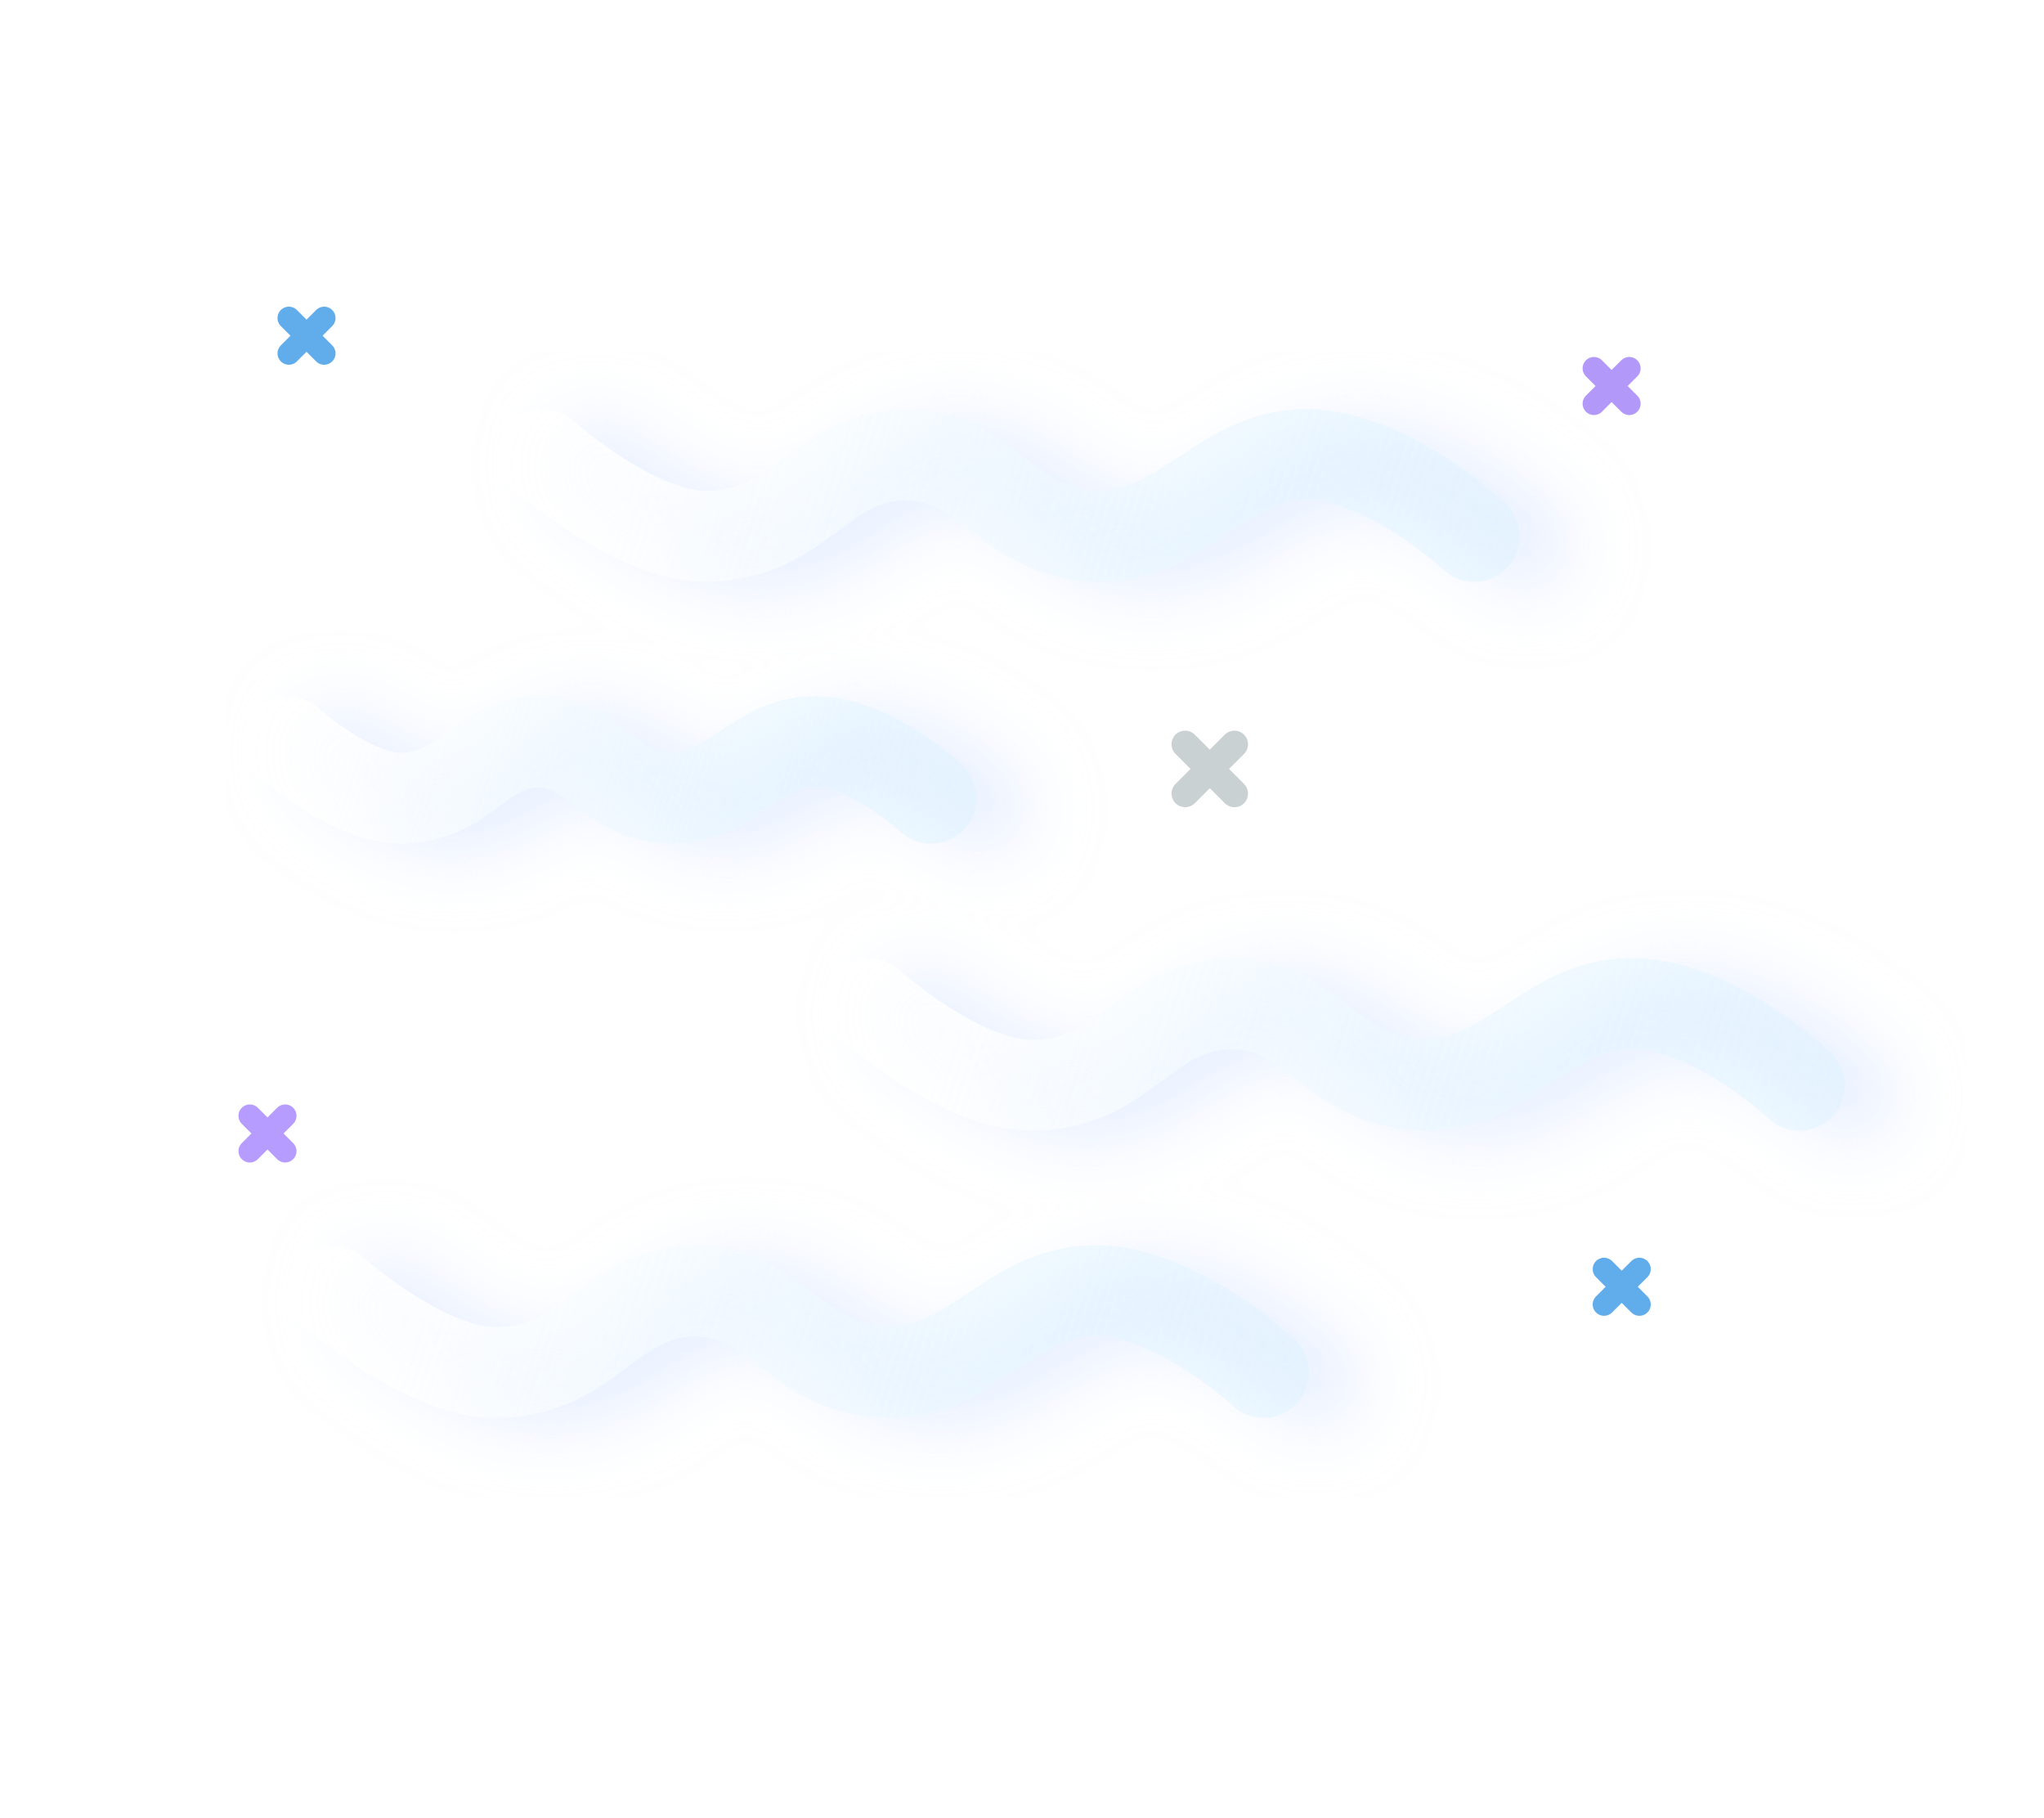
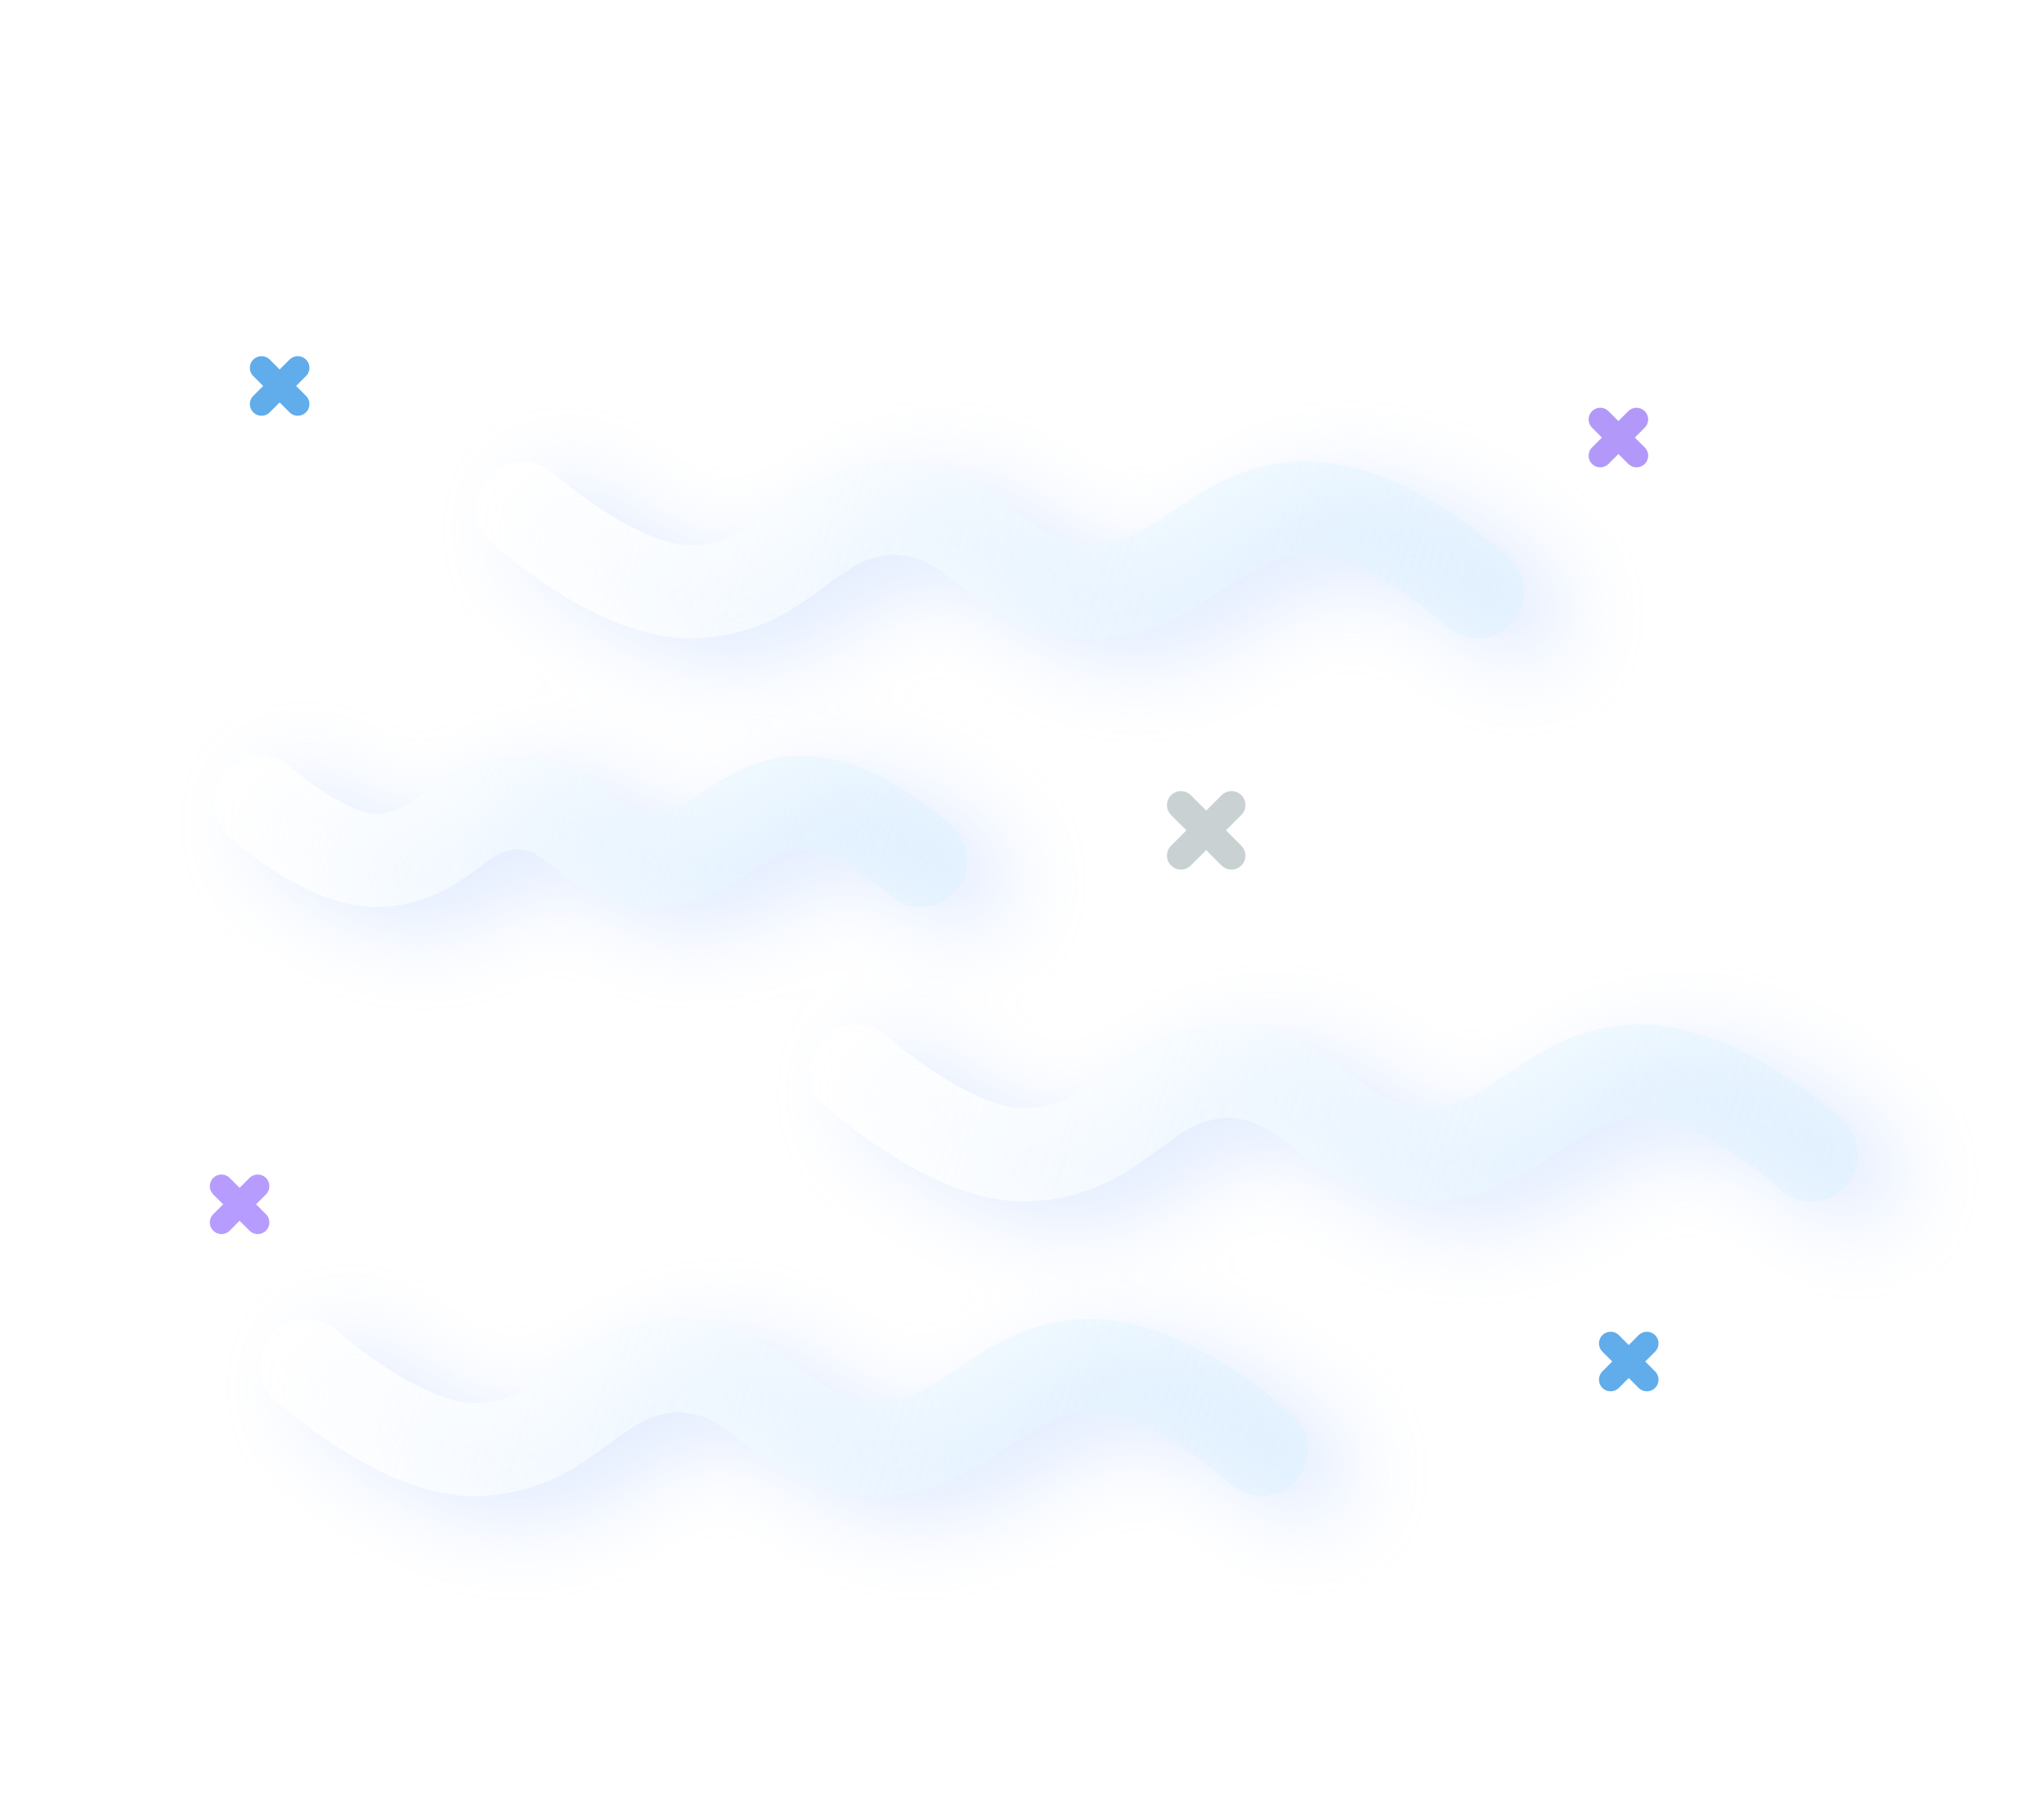
<svg xmlns="http://www.w3.org/2000/svg" width="90" height="80" viewBox="0 0 90 80" fill="none">
-   <g filter="url(#filter0_d_178_1264)">
-     <path d="M23.914 20.015C23.914 20.015 28.044 23.733 31.273 23.611C35.319 23.453 36.013 20.211 39.763 20.015C43.688 20.054 44.09 23.414 48.343 23.611C52.155 23.566 53.77 20.076 57.404 20.015C61.037 19.953 64.911 23.611 64.911 23.611" stroke="url(#paint0_linear_178_1264)" stroke-width="4" stroke-linecap="round" />
-     <path d="M12.675 32.652C12.675 32.652 15.529 35.221 17.759 35.136C20.555 35.027 21.034 32.789 23.625 32.652C26.336 32.68 26.613 35.002 29.553 35.136C32.186 35.105 33.302 32.694 35.811 32.652C38.32 32.61 40.997 35.136 40.997 35.136" stroke="url(#paint1_linear_178_1264)" stroke-width="4" stroke-linecap="round" />
-     <path d="M38.243 44.177C38.243 44.177 42.373 47.896 45.602 47.773C49.648 47.616 50.342 44.374 54.092 44.177C58.017 44.216 58.419 47.577 62.672 47.773C66.484 47.728 68.099 44.239 71.733 44.177C75.366 44.116 79.24 47.773 79.24 47.773" stroke="url(#paint2_linear_178_1264)" stroke-width="4" stroke-linecap="round" />
-     <path d="M14.642 56.82C14.642 56.82 18.772 60.539 22.002 60.417C26.047 60.259 26.742 57.017 30.492 56.82C34.417 56.859 34.818 60.22 39.072 60.417C42.884 60.371 44.498 56.882 48.132 56.82C51.765 56.759 55.639 60.416 55.639 60.416" stroke="url(#paint3_linear_178_1264)" stroke-width="4" stroke-linecap="round" />
+   <g filter="url(#filter0_d_218_314)">
+     <path d="M23 22.361C23 22.361 27.237 26.176 30.549 26.05C34.699 25.889 35.411 22.563 39.258 22.361C43.284 22.401 43.696 25.849 48.059 26.05C51.97 26.004 53.626 22.424 57.353 22.361C61.08 22.299 65.054 26.05 65.054 26.05" stroke="url(#paint0_linear_218_314)" stroke-width="4.103" stroke-linecap="round" />
+     <path d="M11.472 35.325C11.472 35.325 14.399 37.96 16.687 37.873C19.555 37.761 20.046 35.465 22.703 35.325C25.485 35.354 25.769 37.735 28.785 37.873C31.485 37.841 32.631 35.368 35.204 35.325C37.778 35.282 40.524 37.873 40.524 37.873" stroke="url(#paint1_linear_218_314)" stroke-width="4.103" stroke-linecap="round" />
+     <path d="M37.698 47.147C37.698 47.147 41.935 50.962 45.247 50.836C49.397 50.674 50.109 47.349 53.956 47.147C57.983 47.187 58.395 50.634 62.758 50.836C66.668 50.79 68.324 47.21 72.052 47.147C75.779 47.084 79.752 50.836 79.752 50.836" stroke="url(#paint2_linear_218_314)" stroke-width="4.103" stroke-linecap="round" />
+     <path d="M13.489 60.116C13.489 60.116 17.726 63.931 21.038 63.805C25.188 63.643 25.901 60.318 29.747 60.116C33.773 60.156 34.186 63.603 38.549 63.805C42.459 63.759 44.115 60.179 47.843 60.116C51.57 60.053 55.543 63.805 55.543 63.805" stroke="url(#paint3_linear_218_314)" stroke-width="4.103" stroke-linecap="round" />
  </g>
-   <path d="M54.353 32.763L52.184 34.933" stroke="#CAD1D2" stroke-width="1.2" stroke-linecap="round" />
-   <path d="M52.184 32.763L54.353 34.933" stroke="#CAD1D2" stroke-width="1.2" stroke-linecap="round" />
-   <path d="M72.184 55.865L70.628 57.421" stroke="#61ACEB" stroke-linecap="round" />
-   <path d="M70.628 55.865L72.184 57.421" stroke="#61ACEB" stroke-linecap="round" />
-   <path d="M12.556 49.118L11 50.673" stroke="#B69CFF" stroke-linecap="round" />
-   <path d="M11 49.118L12.556 50.673" stroke="#B69CFF" stroke-linecap="round" />
-   <path d="M14.274 14L12.719 15.556" stroke="#61ACEB" stroke-linecap="round" />
-   <path d="M12.719 14L14.274 15.556" stroke="#61ACEB" stroke-linecap="round" />
-   <path d="M71.739 16.214L70.184 17.77" stroke="#B299F9" stroke-linecap="round" />
-   <path d="M70.184 16.214L71.739 17.77" stroke="#B299F9" stroke-linecap="round" />
+   <path d="M54.223 35.439L51.998 37.664" stroke="#CAD1D2" stroke-width="1.231" stroke-linecap="round" />
+   <path d="M51.998 35.439L54.223 37.664" stroke="#CAD1D2" stroke-width="1.231" stroke-linecap="round" />
+   <path d="M72.514 59.136L70.918 60.732" stroke="#61ACEB" stroke-width="1.026" stroke-linecap="round" />
+   <path d="M70.918 59.136L72.514 60.732" stroke="#61ACEB" stroke-width="1.026" stroke-linecap="round" />
+   <path d="M11.348 52.215L9.752 53.811" stroke="#B69CFF" stroke-width="1.026" stroke-linecap="round" />
+   <path d="M9.752 52.215L11.348 53.811" stroke="#B69CFF" stroke-width="1.026" stroke-linecap="round" />
+   <path d="M13.111 16.192L11.515 17.788" stroke="#61ACEB" stroke-width="1.026" stroke-linecap="round" />
+   <path d="M11.515 16.192L13.111 17.788" stroke="#61ACEB" stroke-width="1.026" stroke-linecap="round" />
+   <path d="M72.058 18.463L70.462 20.059" stroke="#B299F9" stroke-width="1.026" stroke-linecap="round" />
+   <path d="M70.462 18.463L72.058 20.059" stroke="#B299F9" stroke-width="1.026" stroke-linecap="round" />
  <defs>
-     <filter id="filter0_d_178_1264" x="9.985" y="15.476" width="76.564" height="50.406" filterUnits="userSpaceOnUse" color-interpolation-filters="sRGB">
+     <filter id="filter0_d_218_314" x="7.515" y="17.452" width="80.002" height="53.169" filterUnits="userSpaceOnUse" color-interpolation-filters="sRGB">
      <feFlood flood-opacity="0" result="BackgroundImageFix" />
      <feColorMatrix in="SourceAlpha" type="matrix" values="0 0 0 0 0 0 0 0 0 0 0 0 0 0 0 0 0 0 127 0" result="hardAlpha" />
-       <feOffset dx="2.31" dy="0.462" />
-       <feGaussianBlur stdDeviation="1.5" />
-       <feColorMatrix type="matrix" values="0 0 0 0 0.827 0 0 0 0 0.886 0 0 0 0 1 0 0 0 0.52 0" />
-       <feBlend mode="normal" in2="BackgroundImageFix" result="effect1_dropShadow_178_1264" />
-       <feBlend mode="normal" in="SourceGraphic" in2="effect1_dropShadow_178_1264" result="shape" />
+       <feOffset dx="1.905" dy="0.952" />
+       <feGaussianBlur stdDeviation="1.905" />
+       <feColorMatrix type="matrix" values="0 0 0 0 0.827 0 0 0 0 0.886 0 0 0 0 1 0 0 0 0.7 0" />
+       <feBlend mode="normal" in2="BackgroundImageFix" result="effect1_dropShadow_218_314" />
+       <feBlend mode="normal" in="SourceGraphic" in2="effect1_dropShadow_218_314" result="shape" />
    </filter>
-     <linearGradient id="paint0_linear_178_1264" x1="28.215" y1="17.256" x2="73.834" y2="31.854" gradientUnits="userSpaceOnUse">
+     <linearGradient id="paint0_linear_218_314" x1="27.411" y1="19.531" x2="74.207" y2="34.506" gradientUnits="userSpaceOnUse">
      <stop stop-color="white" stop-opacity="0.84" />
      <stop offset="1" stop-color="#D3EFFF" stop-opacity="0.36" />
    </linearGradient>
-     <linearGradient id="paint1_linear_178_1264" x1="15.646" y1="30.746" x2="47.161" y2="40.832" gradientUnits="userSpaceOnUse">
+     <linearGradient id="paint1_linear_218_314" x1="14.519" y1="33.37" x2="46.847" y2="43.715" gradientUnits="userSpaceOnUse">
      <stop stop-color="white" stop-opacity="0.84" />
      <stop offset="1" stop-color="#D3EFFF" stop-opacity="0.36" />
    </linearGradient>
-     <linearGradient id="paint2_linear_178_1264" x1="42.544" y1="41.418" x2="88.162" y2="56.016" gradientUnits="userSpaceOnUse">
+     <linearGradient id="paint2_linear_218_314" x1="42.11" y1="44.317" x2="88.905" y2="59.291" gradientUnits="userSpaceOnUse">
      <stop stop-color="white" stop-opacity="0.84" />
      <stop offset="1" stop-color="#D3EFFF" stop-opacity="0.36" />
    </linearGradient>
-     <linearGradient id="paint3_linear_178_1264" x1="18.943" y1="54.061" x2="64.562" y2="68.659" gradientUnits="userSpaceOnUse">
+     <linearGradient id="paint3_linear_218_314" x1="17.901" y1="57.286" x2="64.696" y2="72.26" gradientUnits="userSpaceOnUse">
      <stop stop-color="white" stop-opacity="0.84" />
      <stop offset="1" stop-color="#D3EFFF" stop-opacity="0.36" />
    </linearGradient>
  </defs>
</svg>
